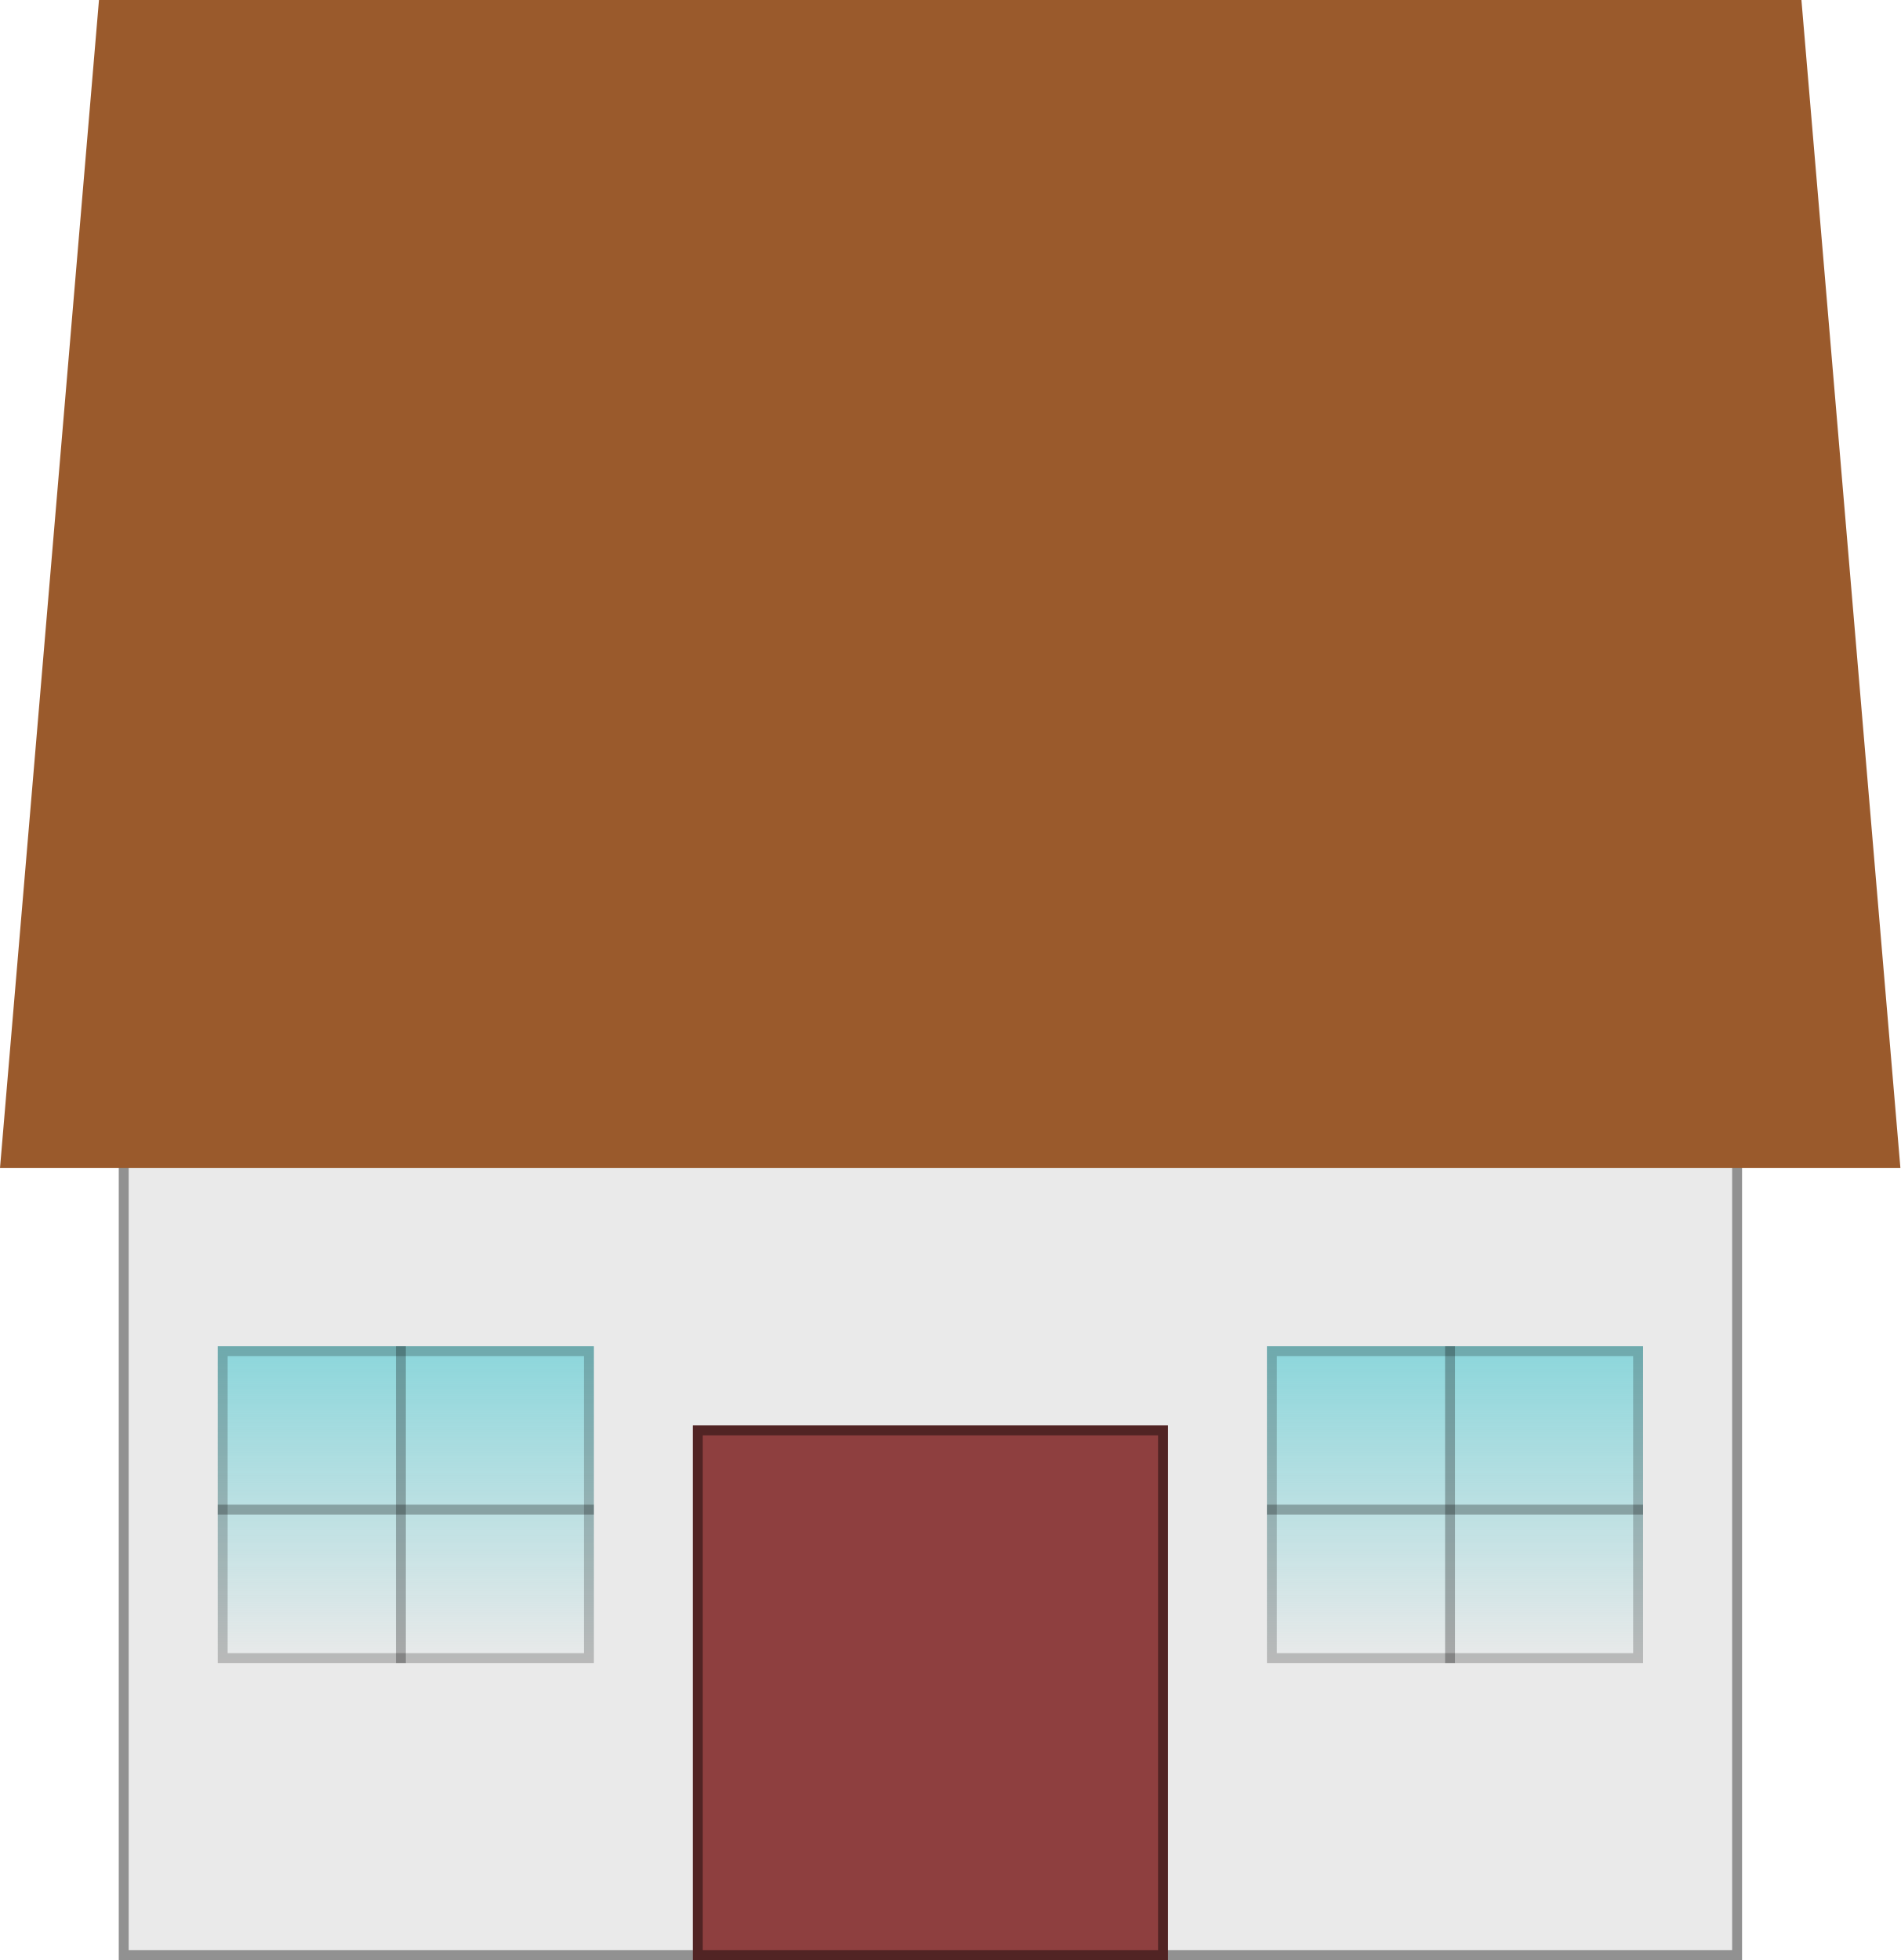
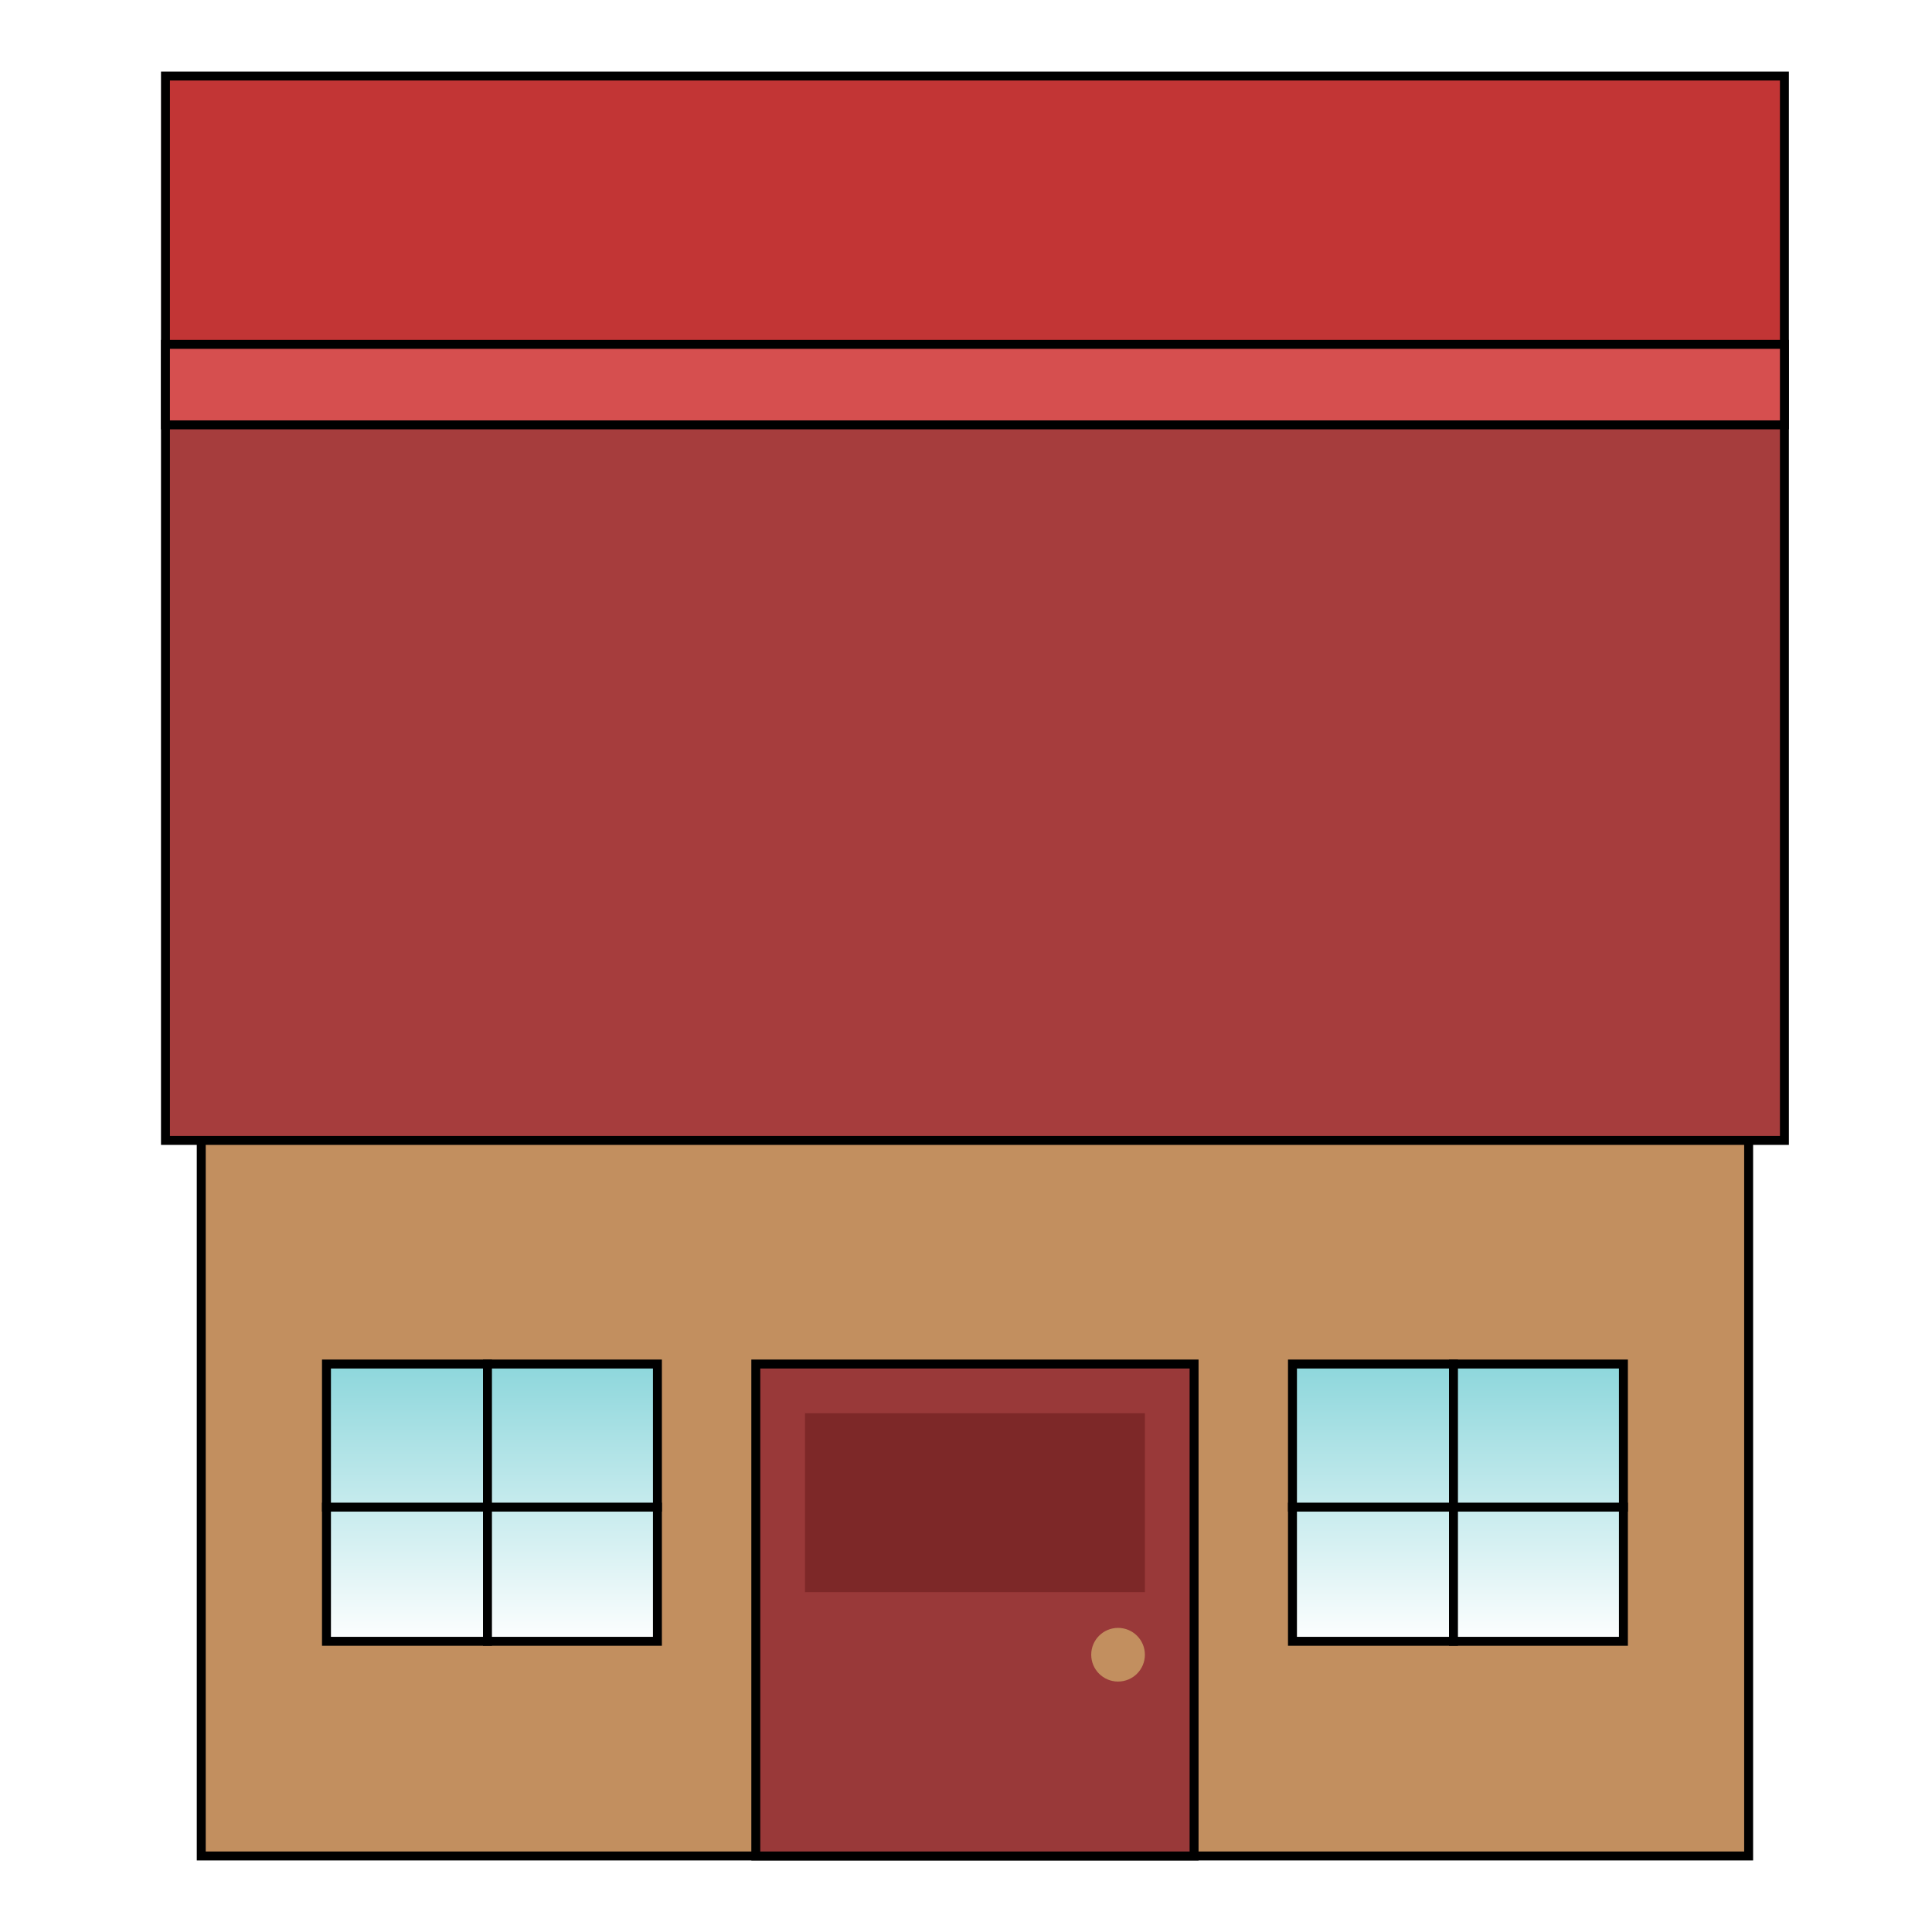
- <svg xmlns="http://www.w3.org/2000/svg" width="96" height="99" viewBox="0 0 96 99" fill="none">
-   <rect x="6" y="51" width="82" height="48" fill="#EAEAEA" />
-   <rect x="6.25" y="51.25" width="81.5" height="47.5" stroke="black" stroke-opacity="0.38" stroke-width="0.5" />
-   <path d="M5 0H91L96 59H0L5 0Z" fill="#9A5A2C" />
-   <rect x="35" y="72" width="24" height="27" fill="#8E3F3F" />
-   <rect x="35.25" y="72.25" width="23.5" height="26.5" stroke="black" stroke-opacity="0.43" stroke-width="0.5" />
-   <rect x="64" y="68" width="19" height="16" fill="url(#paint0_linear_104_3038)" />
-   <rect x="64.25" y="68.25" width="18.5" height="15.5" stroke="black" stroke-opacity="0.21" stroke-width="0.5" />
-   <line x1="73.25" y1="68" x2="73.25" y2="84" stroke="black" stroke-opacity="0.28" stroke-width="0.5" />
-   <line x1="83" y1="76.25" x2="64" y2="76.25" stroke="black" stroke-opacity="0.28" stroke-width="0.5" />
-   <rect x="11" y="68" width="19" height="16" fill="url(#paint1_linear_104_3038)" />
-   <rect x="11.25" y="68.25" width="18.5" height="15.5" stroke="black" stroke-opacity="0.21" stroke-width="0.5" />
-   <line x1="20.25" y1="68" x2="20.25" y2="84" stroke="black" stroke-opacity="0.28" stroke-width="0.5" />
-   <line x1="30" y1="76.25" x2="11" y2="76.25" stroke="black" stroke-opacity="0.28" stroke-width="0.5" />
+ <svg xmlns="http://www.w3.org/2000/svg" width="108" height="108" viewBox="0 0 108 108" fill="none">
+   <rect x="11.25" y="60.25" width="86.5" height="43.5" fill="#C28F5F" stroke="black" stroke-width="0.5" />
+   <rect x="9.25" y="4.25" width="90.5" height="15.5" fill="#C23535" stroke="black" stroke-width="0.5" />
+   <rect x="9.25" y="20.25" width="90.5" height="43.5" fill="#A63D3D" stroke="black" stroke-width="0.5" />
+   <rect x="9.25" y="19.25" width="90.5" height="4.5" fill="#D64F4F" stroke="black" stroke-width="0.5" />
+   <rect x="72.25" y="76.25" width="18.5" height="15.5" fill="url(#paint0_linear_232_471)" stroke="black" stroke-width="0.5" />
+   <line x1="81.25" y1="76" x2="81.25" y2="92" stroke="black" stroke-width="0.5" />
+   <line x1="91" y1="84.25" x2="72" y2="84.25" stroke="black" stroke-width="0.5" />
+   <rect x="18.25" y="76.25" width="18.5" height="15.5" fill="url(#paint1_linear_232_471)" stroke="black" stroke-width="0.5" />
+   <line x1="27.25" y1="76" x2="27.25" y2="92" stroke="black" stroke-width="0.5" />
+   <line x1="37" y1="84.25" x2="18" y2="84.25" stroke="black" stroke-width="0.5" />
+   <rect x="42.25" y="76.25" width="24.5" height="27.5" fill="#993939" stroke="black" stroke-width="0.5" />
+   <rect x="45" y="79" width="19" height="10" fill="#7D2828" />
+   <circle cx="62.5" cy="92.5" r="1.5" fill="#C28F5F" />
  <defs>
-     <linearGradient id="paint0_linear_104_3038" x1="73.5" y1="68" x2="73.5" y2="84" gradientUnits="userSpaceOnUse">
+     <linearGradient id="paint0_linear_232_471" x1="81.5" y1="76" x2="81.5" y2="92" gradientUnits="userSpaceOnUse">
      <stop stop-color="#8BD6DB" />
-       <stop offset="1" stop-color="#8BD6DB" stop-opacity="0" />
+       <stop offset="1" stop-color="white" />
    </linearGradient>
-     <linearGradient id="paint1_linear_104_3038" x1="20.5" y1="68" x2="20.5" y2="84" gradientUnits="userSpaceOnUse">
+     <linearGradient id="paint1_linear_232_471" x1="27.5" y1="76" x2="27.5" y2="92" gradientUnits="userSpaceOnUse">
      <stop stop-color="#8BD6DB" />
-       <stop offset="1" stop-color="#8BD6DB" stop-opacity="0" />
+       <stop offset="1" stop-color="white" />
    </linearGradient>
  </defs>
</svg>
